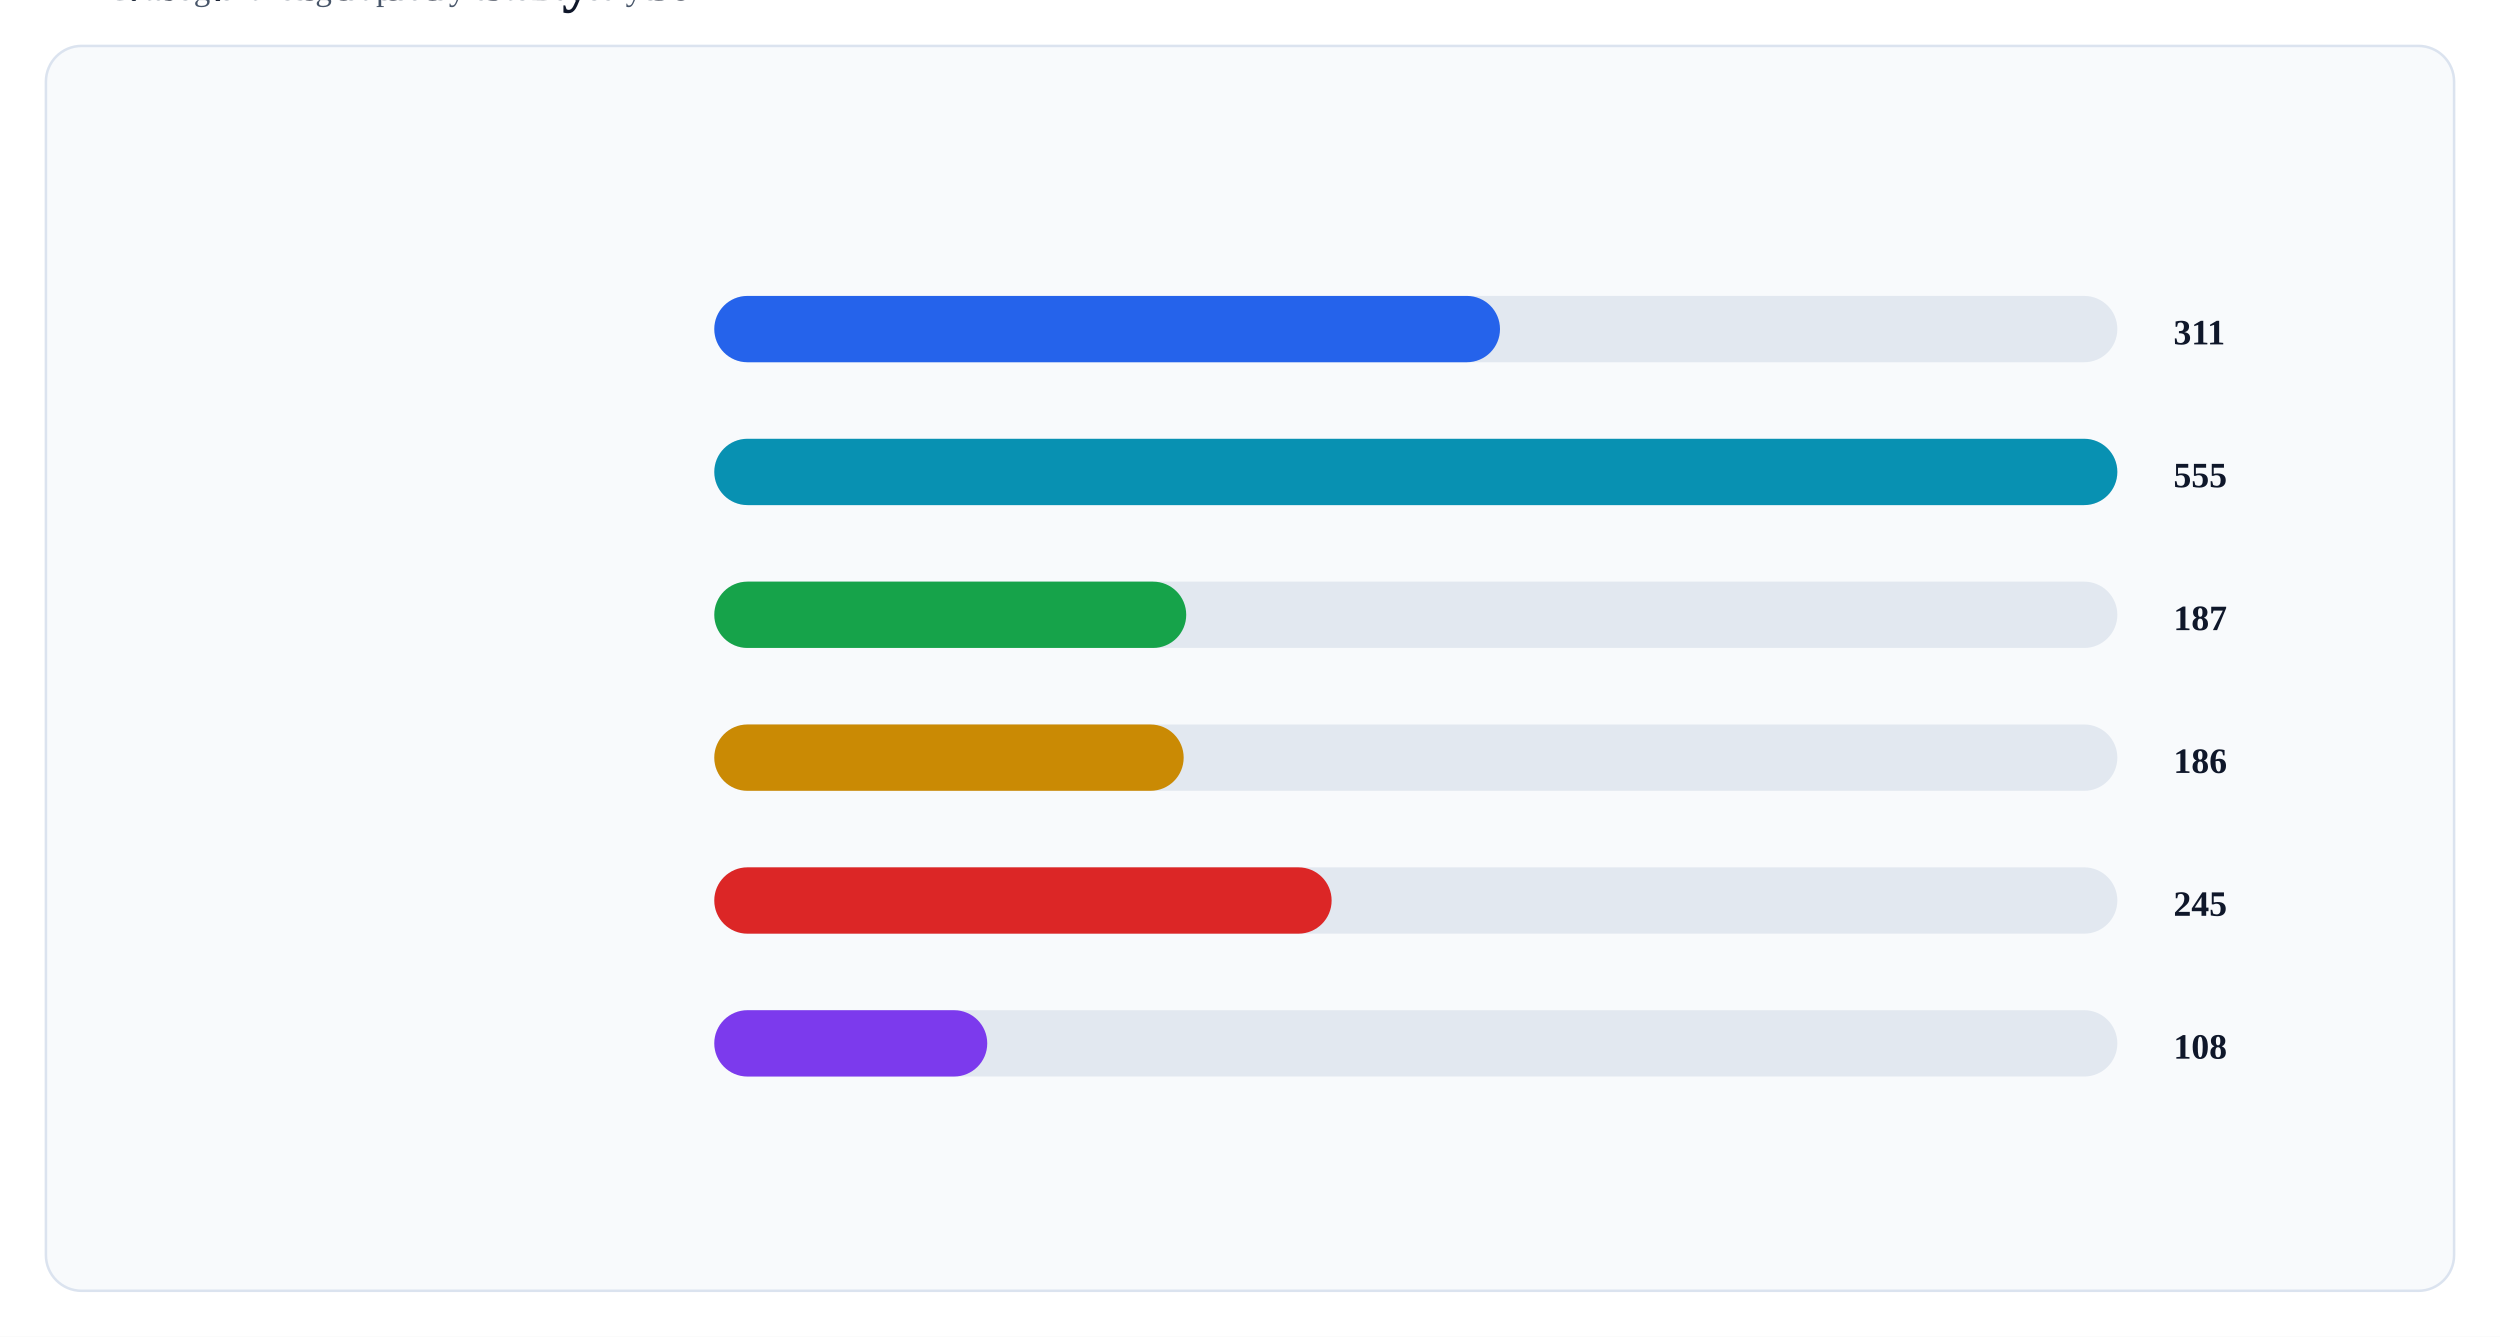
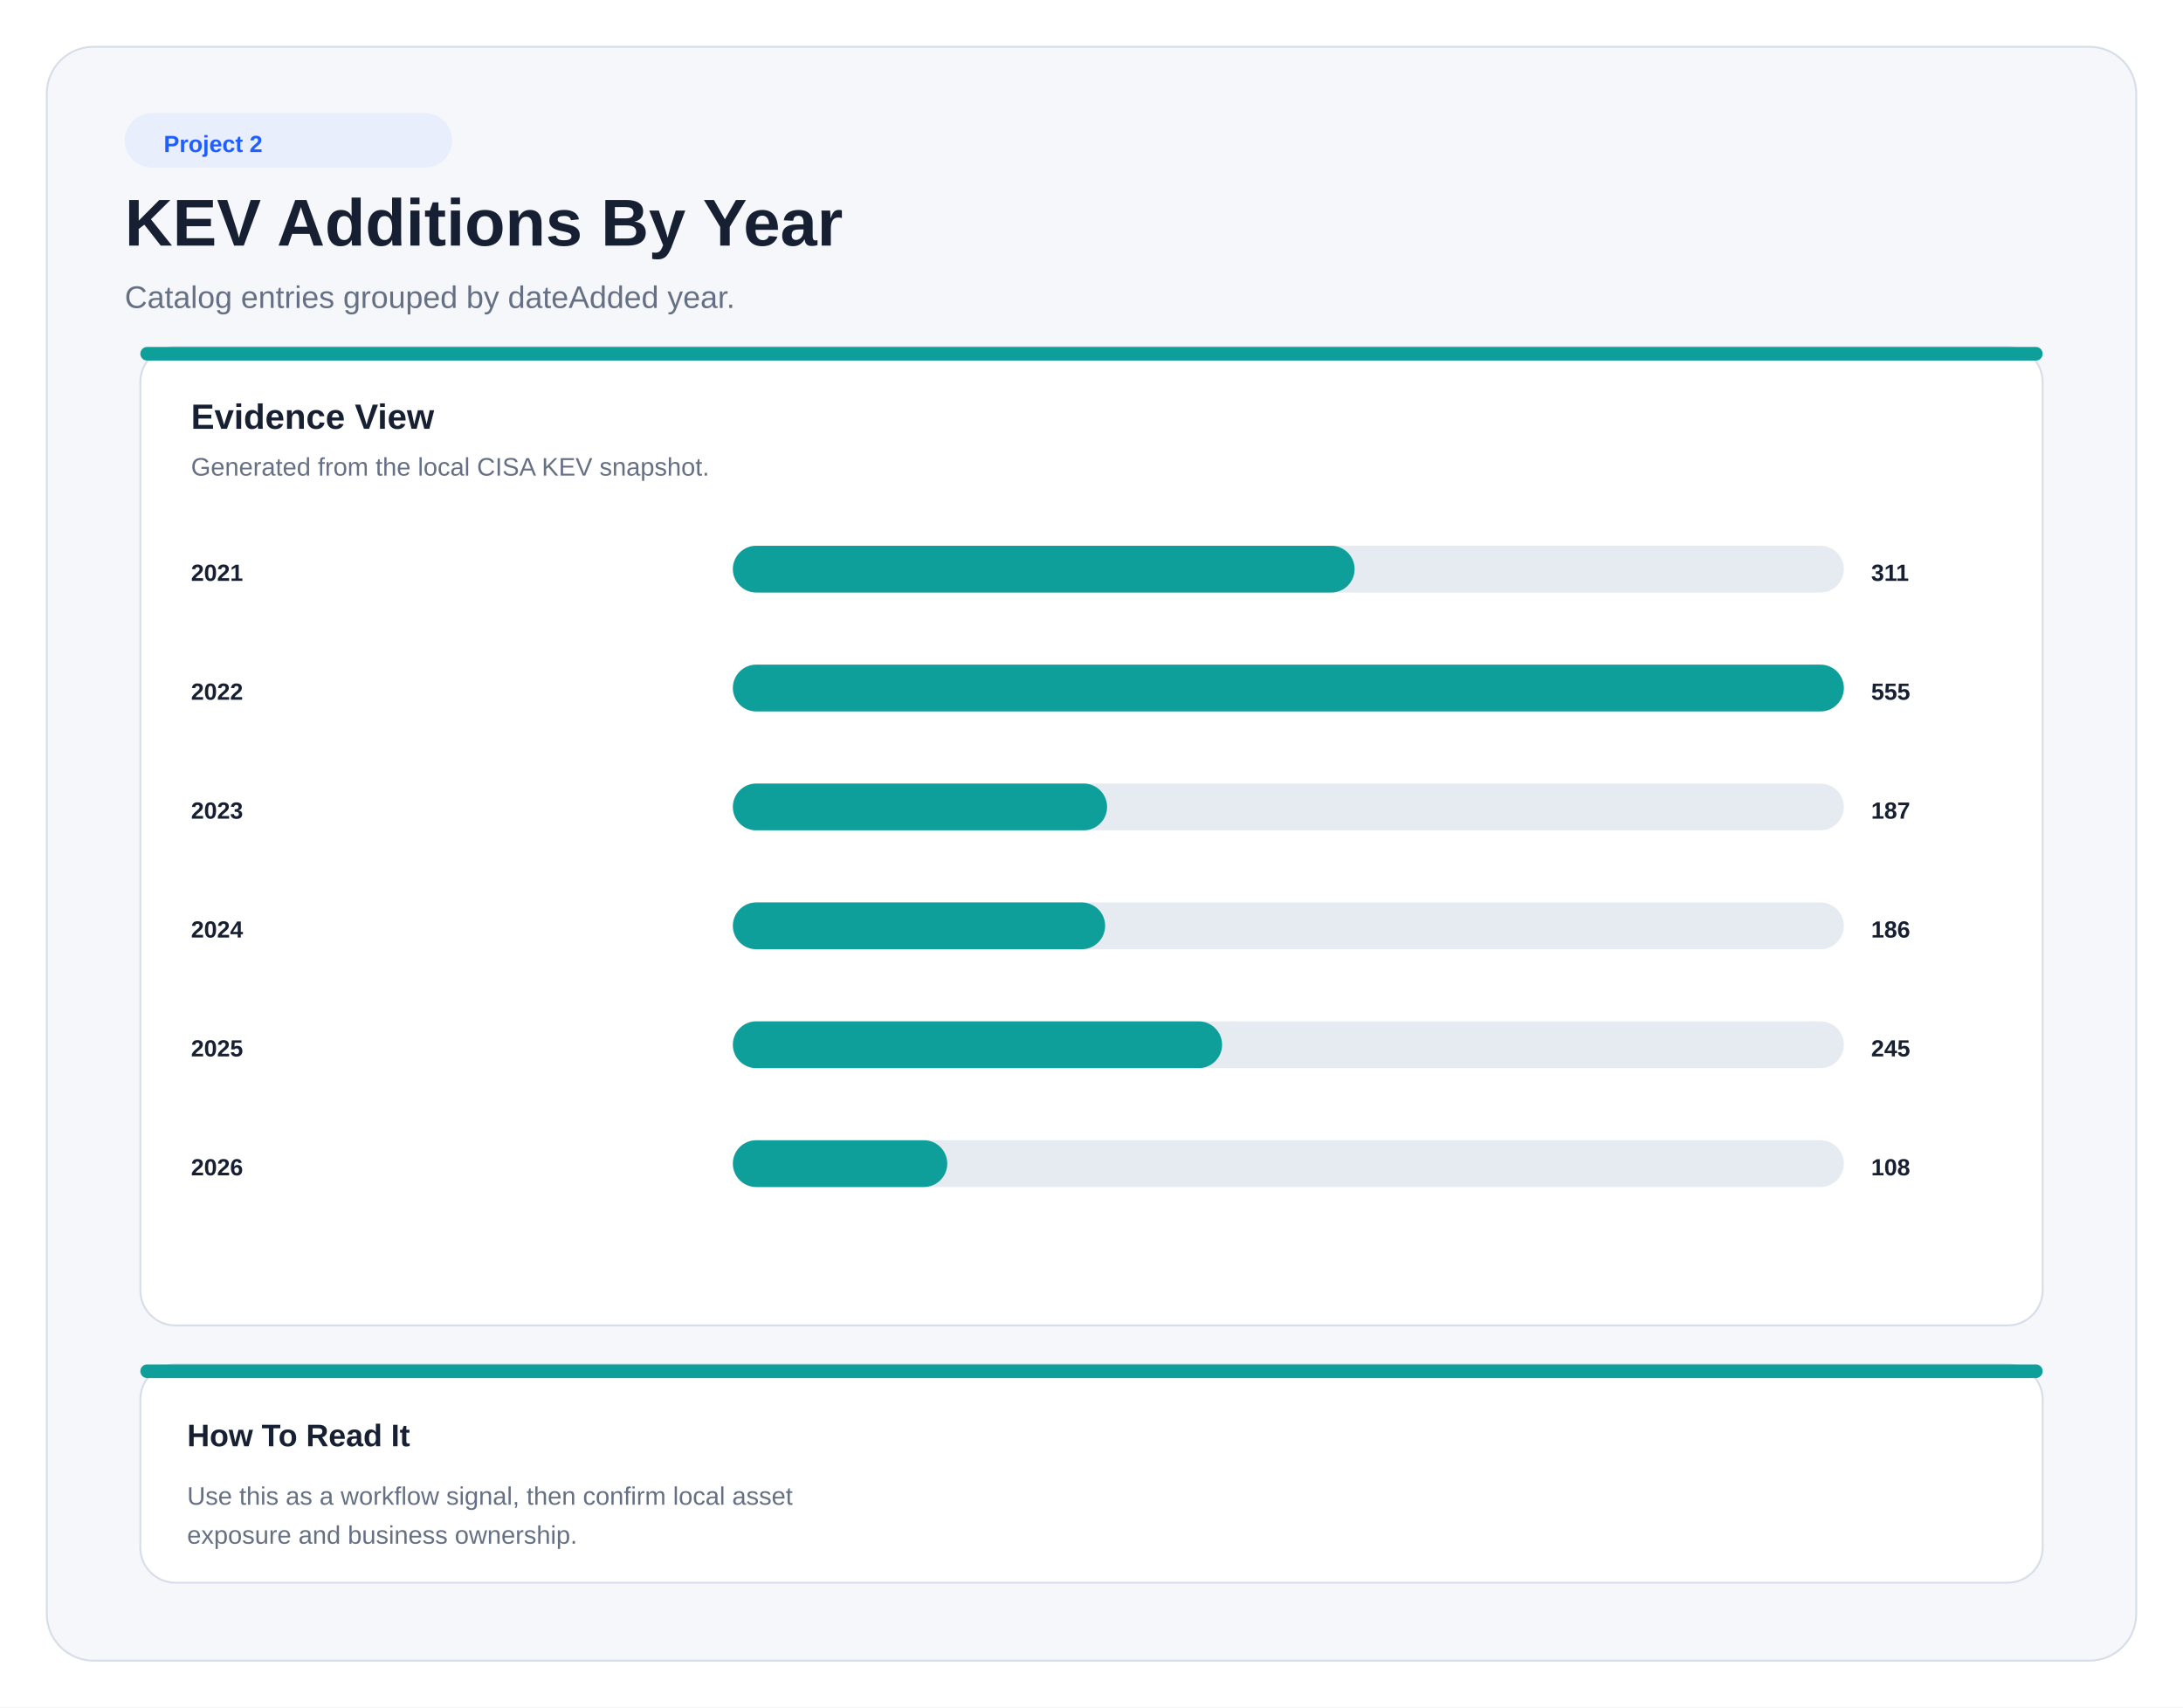
- <svg xmlns="http://www.w3.org/2000/svg" width="980" height="524" viewBox="0 0 980 524" role="img" aria-labelledby="title desc">
+ <svg xmlns="http://www.w3.org/2000/svg" width="1120" height="876" viewBox="0 0 1120 876" role="img" aria-labelledby="title desc" data-qc-version="1">
+   <defs>
+     <marker id="arrowHead" markerWidth="14" markerHeight="14" refX="12" refY="7" orient="auto" markerUnits="strokeWidth">
+       <path d="M2,2 L12,7 L2,12 Z" fill="#172033" />
+     </marker>
+     <style>
+ .font { font-family: Segoe UI, Arial, Helvetica, sans-serif; }
+ </style>
+   </defs>
  <rect width="100%" height="100%" fill="#ffffff" />
-   <rect x="18" y="18" width="944" height="488" rx="14" fill="#f8fafc" stroke="#dbe3ef" />
-   <text fill="#0f172a" font-size="24" font-weight="700">
-     <tspan x="42" dy="0">KEV Additions By Year</tspan>
-   </text>
-   <text fill="#475569" font-size="13" font-weight="400">
-     <tspan x="42" dy="0">Catalog entries grouped by dateAdded year</tspan>
-   </text>
-   <text fill="#0f172a" font-size="14" font-weight="600">
-     <tspan x="42" dy="0">2021</tspan>
-   </text>
-   <rect x="280" y="116" width="550" height="26" rx="13" fill="#e2e8f0" />
-   <rect x="280" y="116" width="308" height="26" rx="13" fill="#2563eb" />
-   <text x="852" y="135" fill="#0f172a" font-size="14" font-weight="700">311</text>
-   <text fill="#0f172a" font-size="14" font-weight="600">
-     <tspan x="42" dy="0">2022</tspan>
-   </text>
-   <rect x="280" y="172" width="550" height="26" rx="13" fill="#e2e8f0" />
-   <rect x="280" y="172" width="550" height="26" rx="13" fill="#0891b2" />
-   <text x="852" y="191" fill="#0f172a" font-size="14" font-weight="700">555</text>
-   <text fill="#0f172a" font-size="14" font-weight="600">
-     <tspan x="42" dy="0">2023</tspan>
-   </text>
-   <rect x="280" y="228" width="550" height="26" rx="13" fill="#e2e8f0" />
-   <rect x="280" y="228" width="185" height="26" rx="13" fill="#16a34a" />
-   <text x="852" y="247" fill="#0f172a" font-size="14" font-weight="700">187</text>
-   <text fill="#0f172a" font-size="14" font-weight="600">
-     <tspan x="42" dy="0">2024</tspan>
-   </text>
-   <rect x="280" y="284" width="550" height="26" rx="13" fill="#e2e8f0" />
-   <rect x="280" y="284" width="184" height="26" rx="13" fill="#ca8a04" />
-   <text x="852" y="303" fill="#0f172a" font-size="14" font-weight="700">186</text>
-   <text fill="#0f172a" font-size="14" font-weight="600">
-     <tspan x="42" dy="0">2025</tspan>
-   </text>
-   <rect x="280" y="340" width="550" height="26" rx="13" fill="#e2e8f0" />
-   <rect x="280" y="340" width="242" height="26" rx="13" fill="#dc2626" />
-   <text x="852" y="359" fill="#0f172a" font-size="14" font-weight="700">245</text>
-   <text fill="#0f172a" font-size="14" font-weight="600">
-     <tspan x="42" dy="0">2026</tspan>
-   </text>
-   <rect x="280" y="396" width="550" height="26" rx="13" fill="#e2e8f0" />
-   <rect x="280" y="396" width="107" height="26" rx="13" fill="#7c3aed" />
-   <text x="852" y="415" fill="#0f172a" font-size="14" font-weight="700">108</text>
+   <rect x="24" y="24" width="1072" height="828" rx="24" fill="#f5f7fb" stroke="#d8dee9" />
+   <rect x="64" y="58" width="168" height="28" rx="14" fill="#e8eefc" />
+   <text class="font" x="84" y="78" font-size="12" font-weight="700" fill="#1f5eff" text-anchor="start">Project 2</text>
+   <text class="font" x="64" y="126" font-size="34" font-weight="800" fill="#172033" text-anchor="start">KEV Additions By Year</text>
+   <text class="font" x="64" y="158" font-size="16" font-weight="400" fill="#667085" text-anchor="start">Catalog entries grouped by dateAdded year.</text>
+   <g data-qc-card="true">
+     <rect x="72" y="178" width="976" height="502" rx="18" fill="#ffffff" stroke="#d8dee9" />
+     <rect x="72" y="178" width="976" height="7" rx="3.5" fill="#0f9f9a" />
+     <text class="font" x="98" y="220" font-size="18" font-weight="800" fill="#172033" text-anchor="start">Evidence View</text>
+     <text class="font" x="98" y="244" font-size="13" font-weight="400" fill="#667085" text-anchor="start">Generated from the local CISA KEV snapshot.</text>
+     <text class="font" x="98" y="298" font-size="12" font-weight="600" fill="#172033" text-anchor="start">2021</text>
+     <rect x="376" y="280" width="570" height="24" rx="12" fill="#e6ebf2" />
+     <rect x="376" y="280" width="319" height="24" rx="12" fill="#0f9f9a" />
+     <text class="font" x="960" y="298" font-size="12" font-weight="800" fill="#172033" text-anchor="start">311</text>
+     <text class="font" x="98" y="359" font-size="12" font-weight="600" fill="#172033" text-anchor="start">2022</text>
+     <rect x="376" y="341" width="570" height="24" rx="12" fill="#e6ebf2" />
+     <rect x="376" y="341" width="570" height="24" rx="12" fill="#0f9f9a" />
+     <text class="font" x="960" y="359" font-size="12" font-weight="800" fill="#172033" text-anchor="start">555</text>
+     <text class="font" x="98" y="420" font-size="12" font-weight="600" fill="#172033" text-anchor="start">2023</text>
+     <rect x="376" y="402" width="570" height="24" rx="12" fill="#e6ebf2" />
+     <rect x="376" y="402" width="192" height="24" rx="12" fill="#0f9f9a" />
+     <text class="font" x="960" y="420" font-size="12" font-weight="800" fill="#172033" text-anchor="start">187</text>
+     <text class="font" x="98" y="481" font-size="12" font-weight="600" fill="#172033" text-anchor="start">2024</text>
+     <rect x="376" y="463" width="570" height="24" rx="12" fill="#e6ebf2" />
+     <rect x="376" y="463" width="191" height="24" rx="12" fill="#0f9f9a" />
+     <text class="font" x="960" y="481" font-size="12" font-weight="800" fill="#172033" text-anchor="start">186</text>
+     <text class="font" x="98" y="542" font-size="12" font-weight="600" fill="#172033" text-anchor="start">2025</text>
+     <rect x="376" y="524" width="570" height="24" rx="12" fill="#e6ebf2" />
+     <rect x="376" y="524" width="251" height="24" rx="12" fill="#0f9f9a" />
+     <text class="font" x="960" y="542" font-size="12" font-weight="800" fill="#172033" text-anchor="start">245</text>
+     <text class="font" x="98" y="603" font-size="12" font-weight="600" fill="#172033" text-anchor="start">2026</text>
+     <rect x="376" y="585" width="570" height="24" rx="12" fill="#e6ebf2" />
+     <rect x="376" y="585" width="110" height="24" rx="12" fill="#0f9f9a" />
+     <text class="font" x="960" y="603" font-size="12" font-weight="800" fill="#172033" text-anchor="start">108</text>
+   </g>
+   <g data-qc-card="true">
+     <rect x="72" y="700" width="976" height="112" rx="18" fill="#ffffff" stroke="#d8dee9" />
+     <rect x="72" y="700" width="976" height="7" rx="3.5" fill="#0f9f9a" />
+     <text class="font" x="96" y="742" font-size="16" font-weight="800" fill="#172033" text-anchor="start">How To Read It</text>
+     <text class="font" x="96" y="772" font-size="13" font-weight="400" fill="#667085" text-anchor="start">Use this as a workflow signal, then confirm local asset</text>
+     <text class="font" x="96" y="792" font-size="13" font-weight="400" fill="#667085" text-anchor="start">exposure and business ownership.</text>
+   </g>
</svg>
